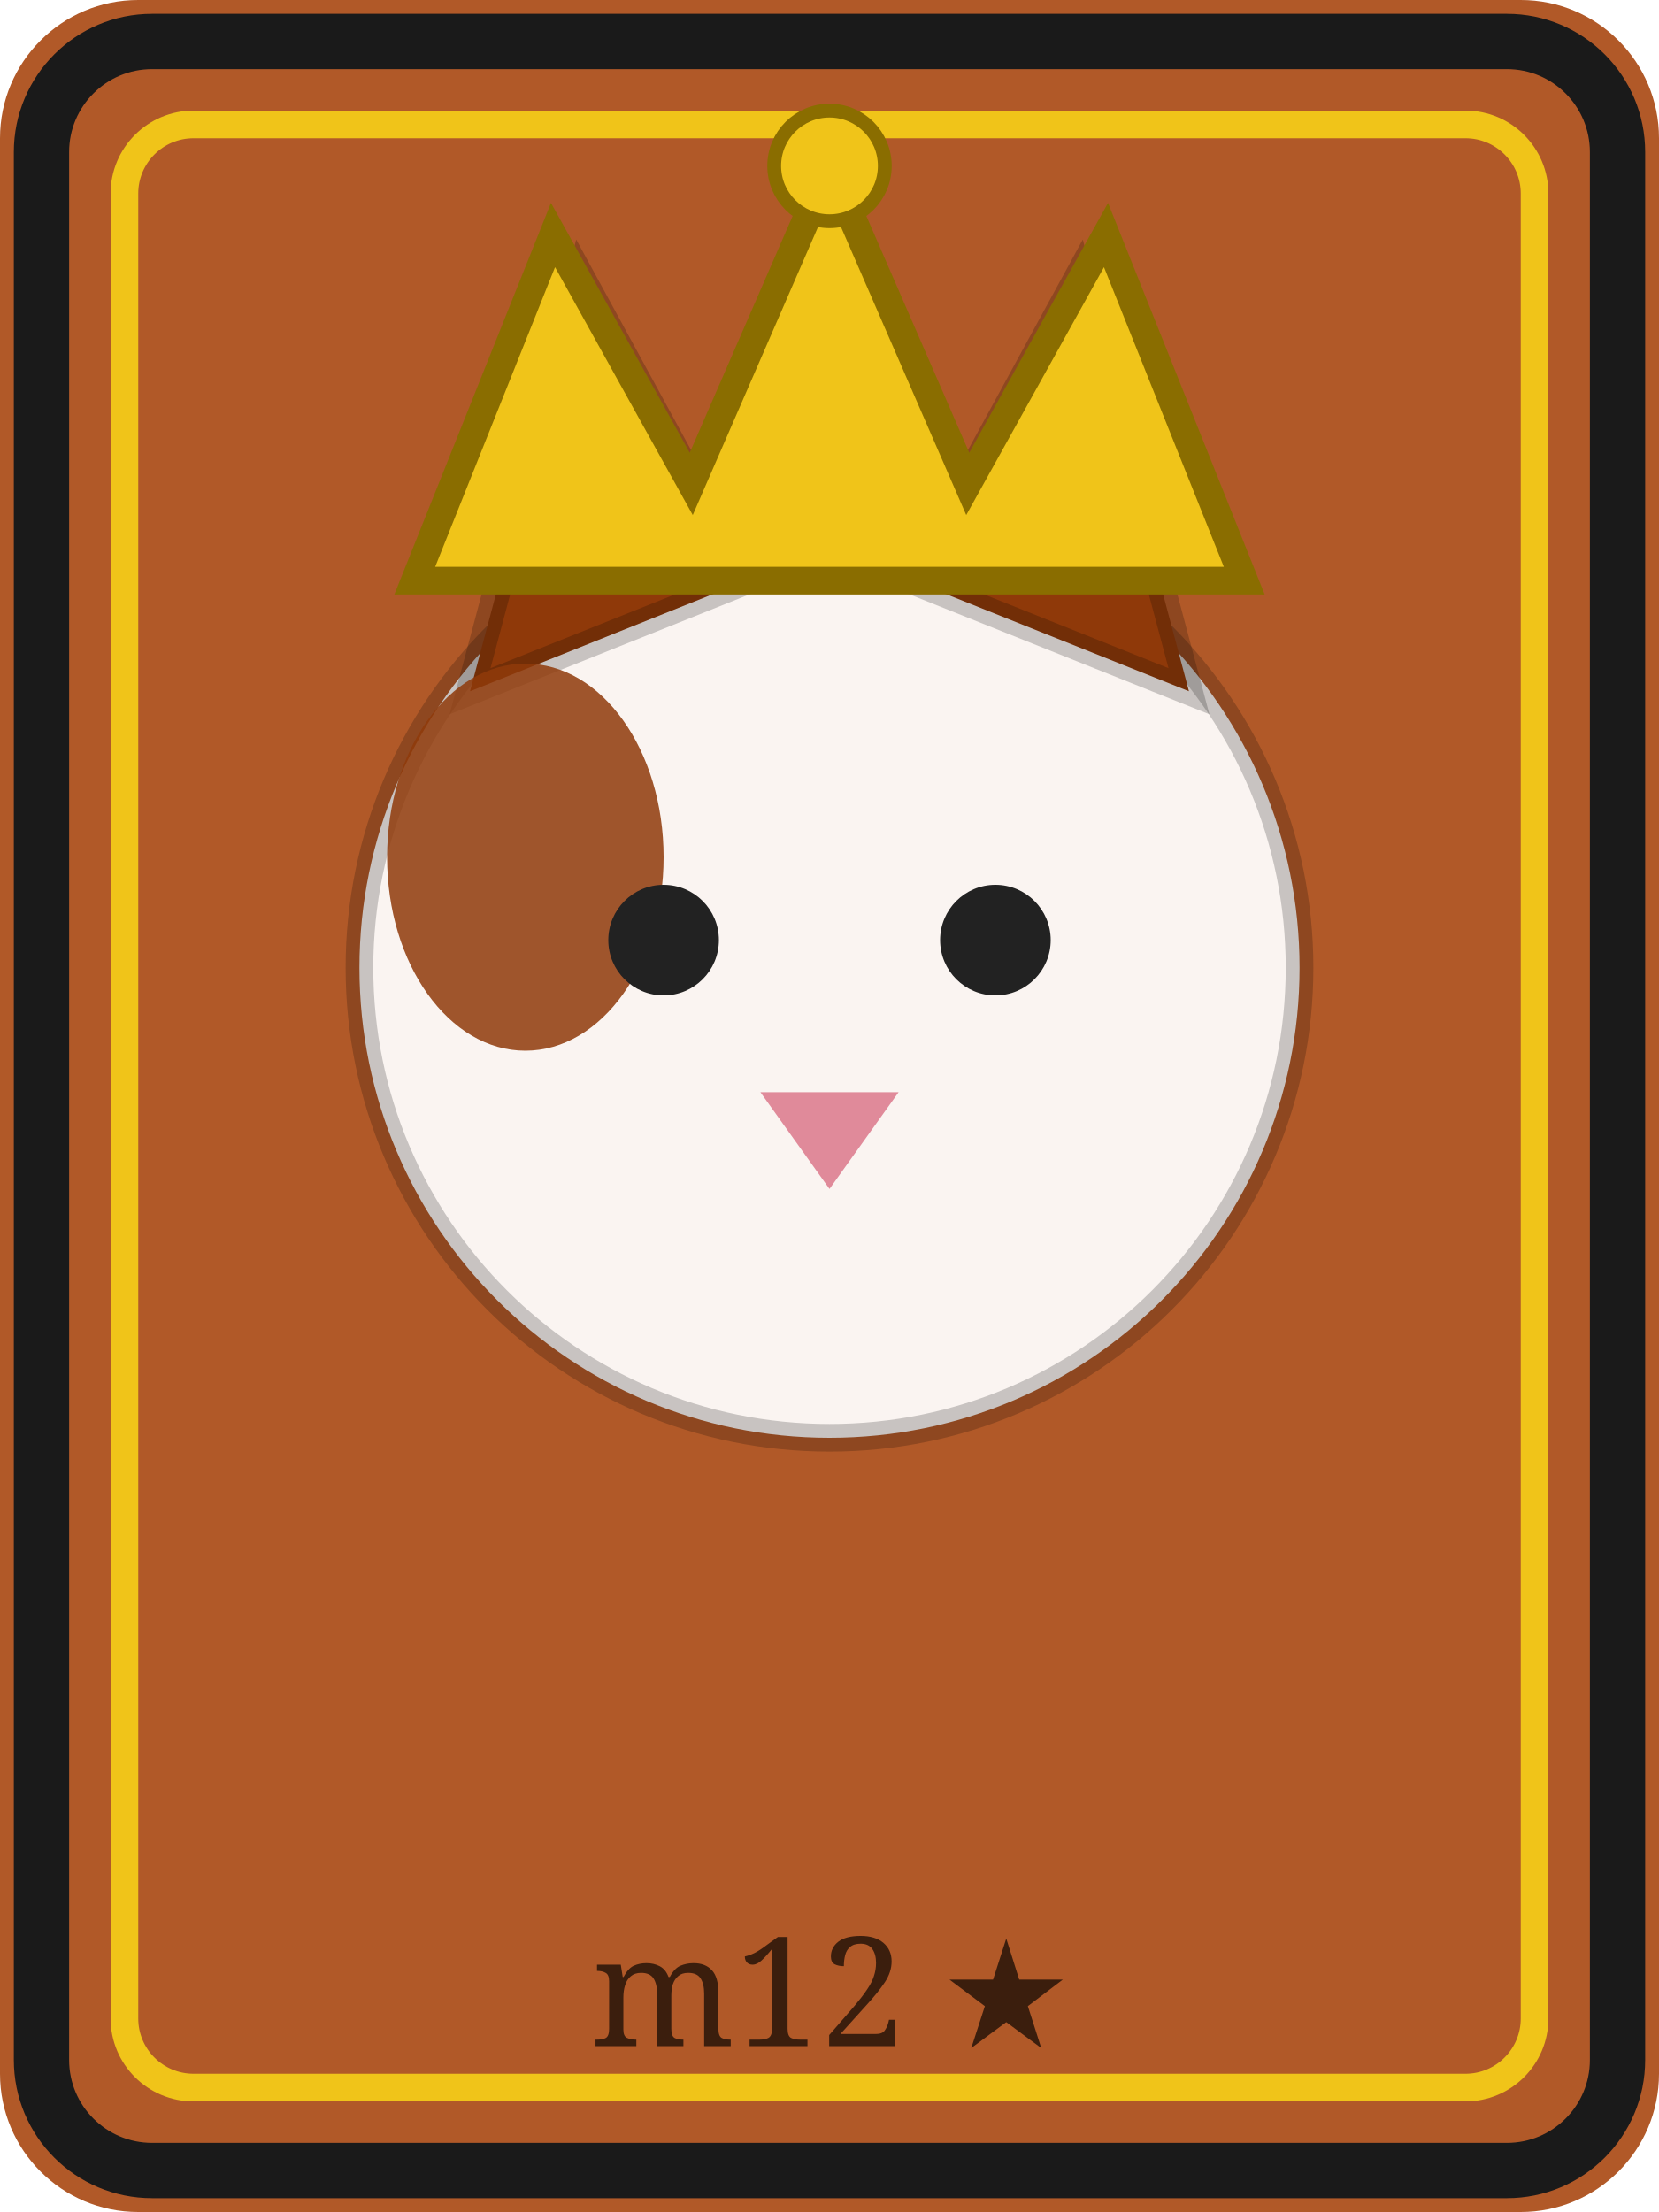
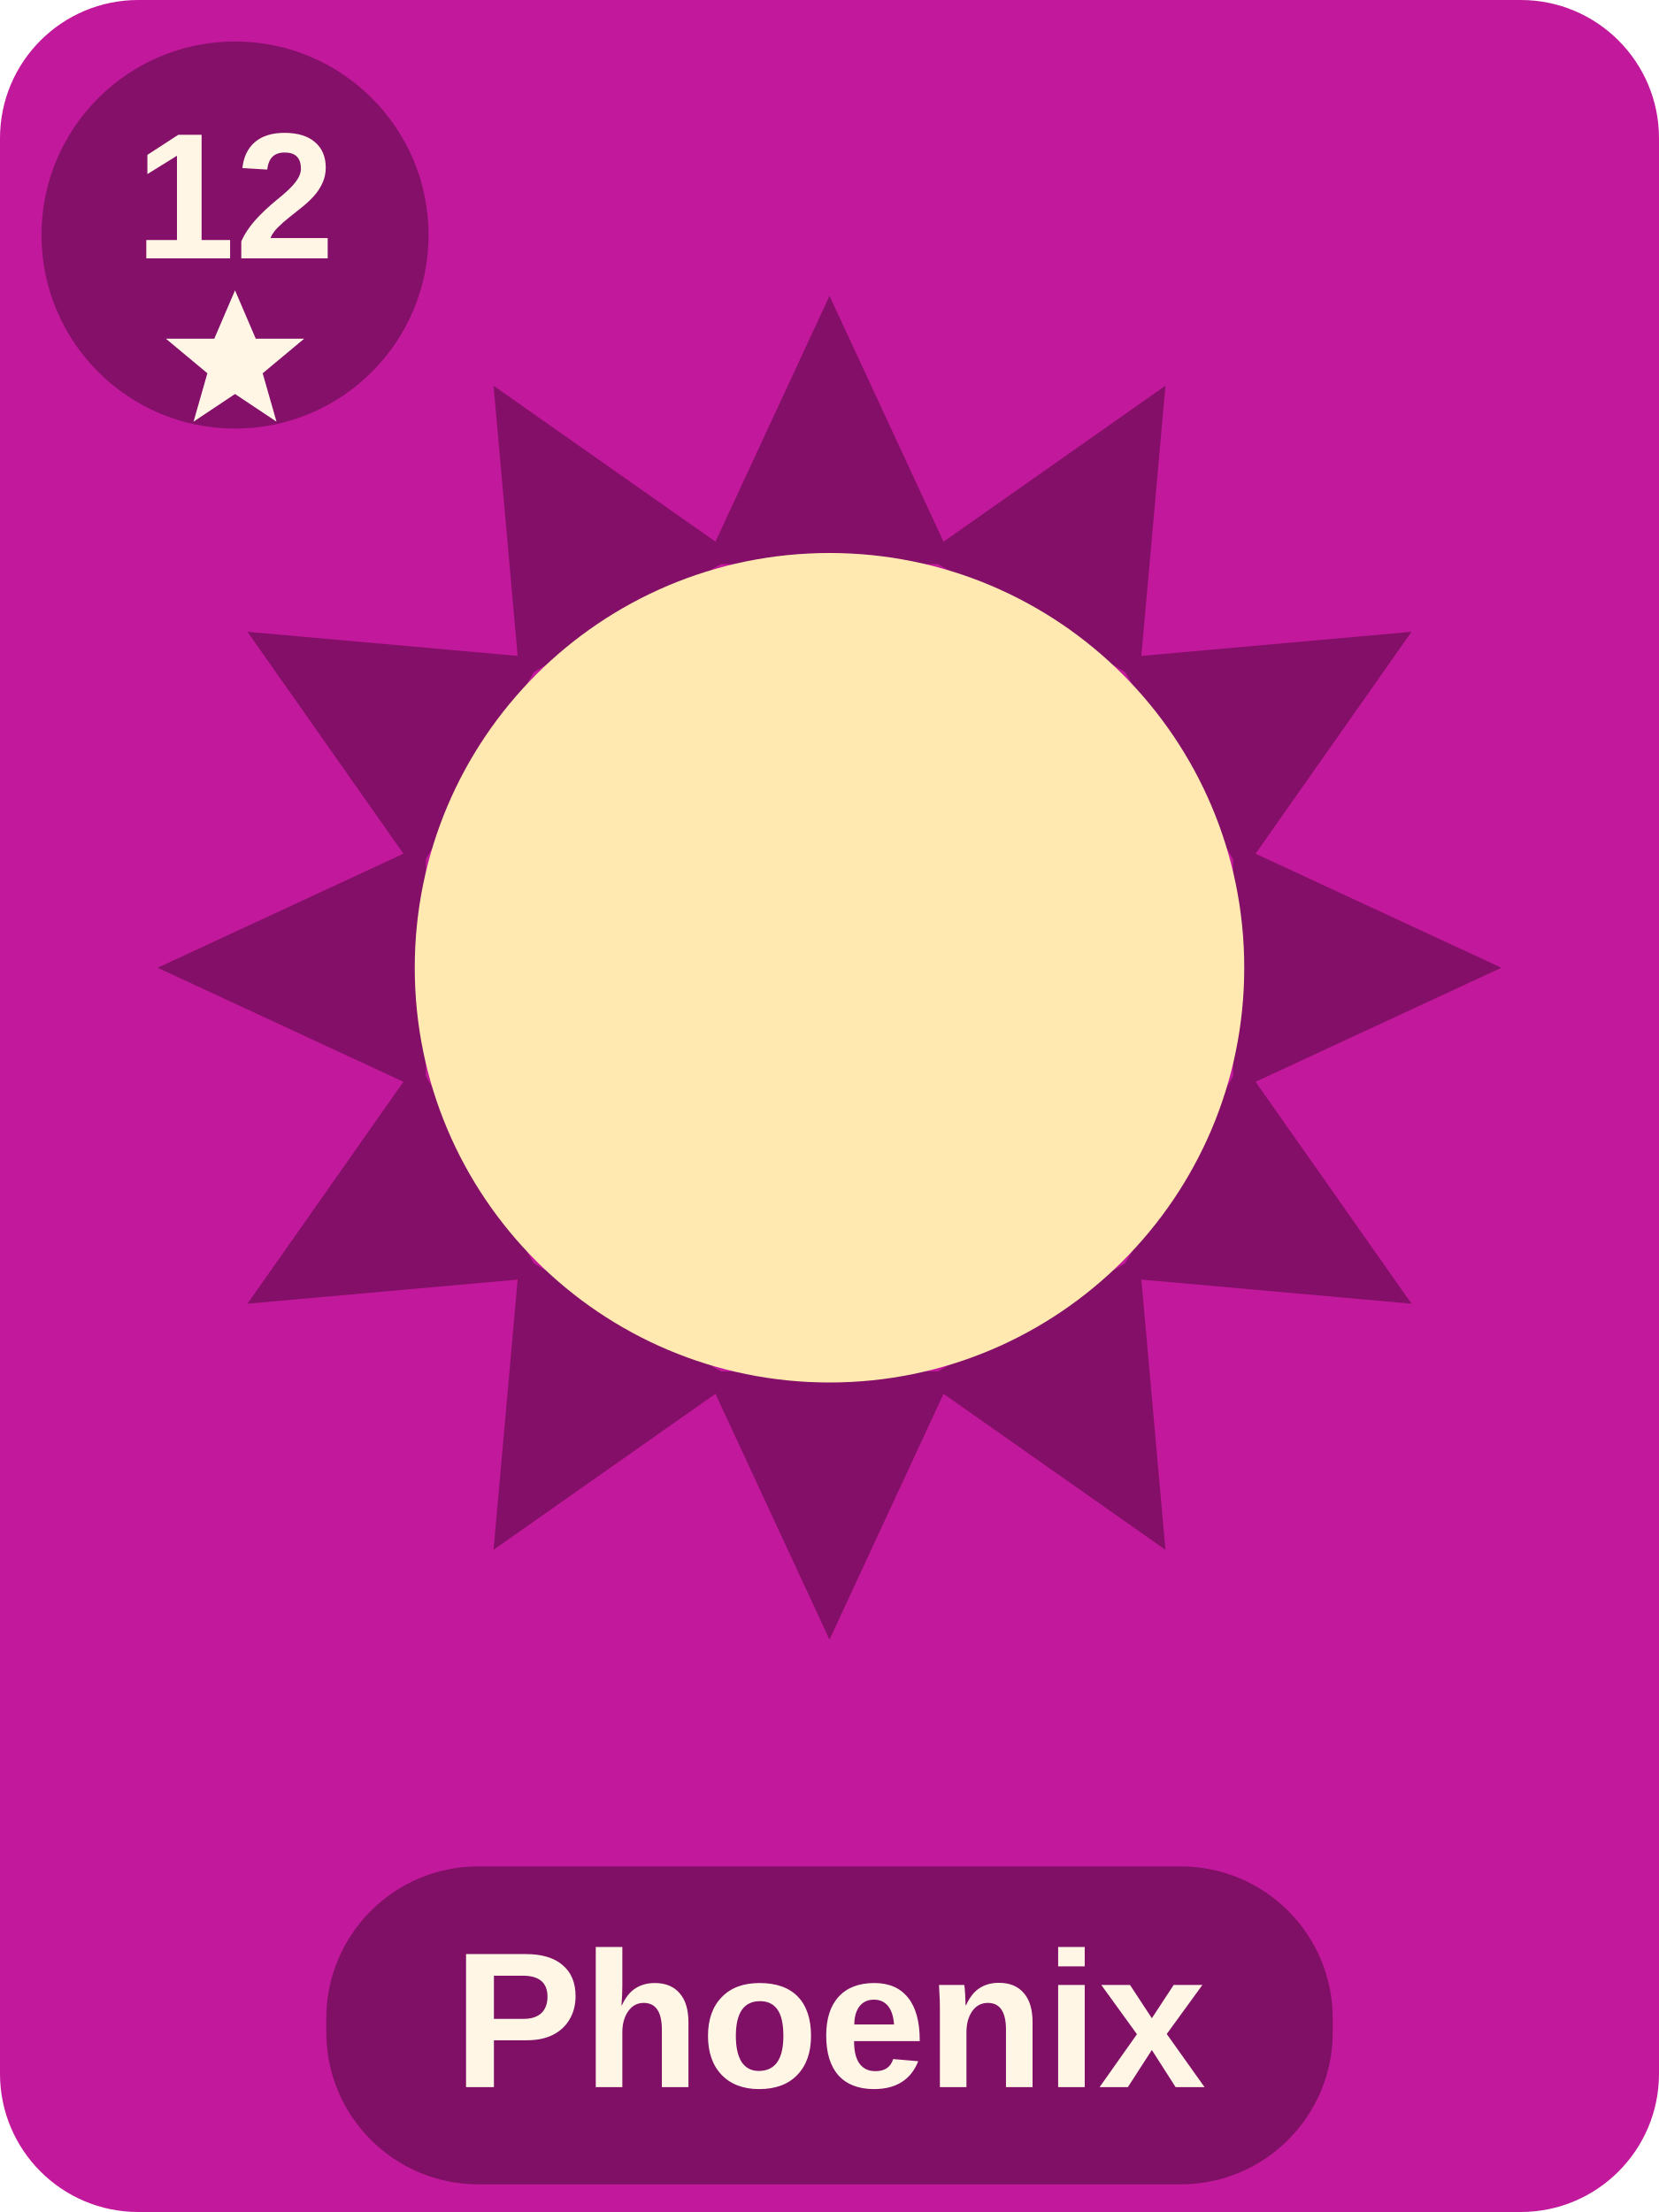
<svg xmlns="http://www.w3.org/2000/svg" viewBox="0 0 120 160">
-   <rect width="120" height="160" rx="10" fill="#B15928" />
-   <rect x="3" y="3" width="114" height="154" rx="8" fill="none" stroke="#1a1a1a" stroke-width="4" />
-   <rect x="9" y="9" width="102" height="142" rx="5" fill="none" stroke="#f0c419" stroke-width="2" />
-   <circle cx="60" cy="70" r="34" fill="#ffffffee" stroke="#00000033" stroke-width="2" />
-   <polygon points="34,50 42,20 54,42" fill="#8f3909" stroke="#00000033" stroke-width="2" />
-   <polygon points="86,50 78,20 66,42" fill="#8f3909" stroke="#00000033" stroke-width="2" />
-   <ellipse cx="38" cy="62" rx="10" ry="14" fill="#8f3909" opacity="0.85" />
-   <circle cx="48" cy="68" r="4" fill="#222" />
-   <circle cx="72" cy="68" r="4" fill="#222" />
-   <polygon points="60,86 55,79 65,79" fill="#e08a9a" />
-   <polygon points="30,42 40,17 50,35 60,12 70,35 80,17 90,42" fill="#f0c419" stroke="#8a6d00" stroke-width="2" />
-   <circle cx="60" cy="12" r="4" fill="#f0c419" stroke="#8a6d00" stroke-width="1" />
-   <text x="60" y="148" font-family="Georgia,serif" font-size="11" fill="#000000aa" text-anchor="middle">m12 ★</text>
+   <rect width="120" height="160" rx="10" fill="#C2189B" />
+   <polygon points="51.0,40.8 60.0,21.4 69.0,40.8" fill="#840F68" />
+   <polygon points="66.8,40.2 84.3,27.9 82.4,49.2" fill="#840F68" />
+   <polygon points="80.8,47.6 102.1,45.7 89.8,63.2" fill="#840F68" />
+   <polygon points="89.2,61.0 108.6,70.0 89.2,79.0" fill="#840F68" />
+   <polygon points="89.8,76.8 102.1,94.3 80.8,92.4" fill="#840F68" />
+   <polygon points="82.4,90.8 84.3,112.1 66.8,99.8" fill="#840F68" />
+   <polygon points="69.0,99.2 60.0,118.6 51.0,99.2" fill="#840F68" />
+   <polygon points="53.2,99.8 35.7,112.1 37.6,90.8" fill="#840F68" />
+   <polygon points="39.2,92.4 17.9,94.3 30.2,76.8" fill="#840F68" />
+   <polygon points="30.8,79.0 11.4,70.0 30.8,61.0" fill="#840F68" />
+   <polygon points="30.2,63.2 17.9,45.7 39.2,47.6" fill="#840F68" />
+   <polygon points="37.6,49.2 35.7,27.9 53.2,40.2" fill="#840F68" />
+   <circle cx="60" cy="70" r="30" fill="#FFE9B0" />
+   <rect x="23.6" y="135" width="72.8" height="23" rx="11" fill="black" fill-opacity="0.34" />
+   <text x="60" y="147" font-family="system-ui,Arial,sans-serif" font-size="14" font-weight="800" fill="#FFF6E5" text-anchor="middle" dominant-baseline="middle">Phoenix</text>
+   <circle cx="17" cy="17" r="14" fill="black" fill-opacity="0.32" />
+   <text x="17" y="15" font-family="system-ui,Arial,sans-serif" font-size="13" font-weight="800" fill="#FFF6E5" text-anchor="middle" dominant-baseline="middle">12</text>
+   <g transform="translate(17,26)">
+     <polygon points="0,-5 1.5,-1.5 5,-1.5 2,1 3,4.5 0,2.5 -3,4.5 -2,1 -5,-1.5 -1.5,-1.5" fill="#FFF6E5" />
+   </g>
</svg>
